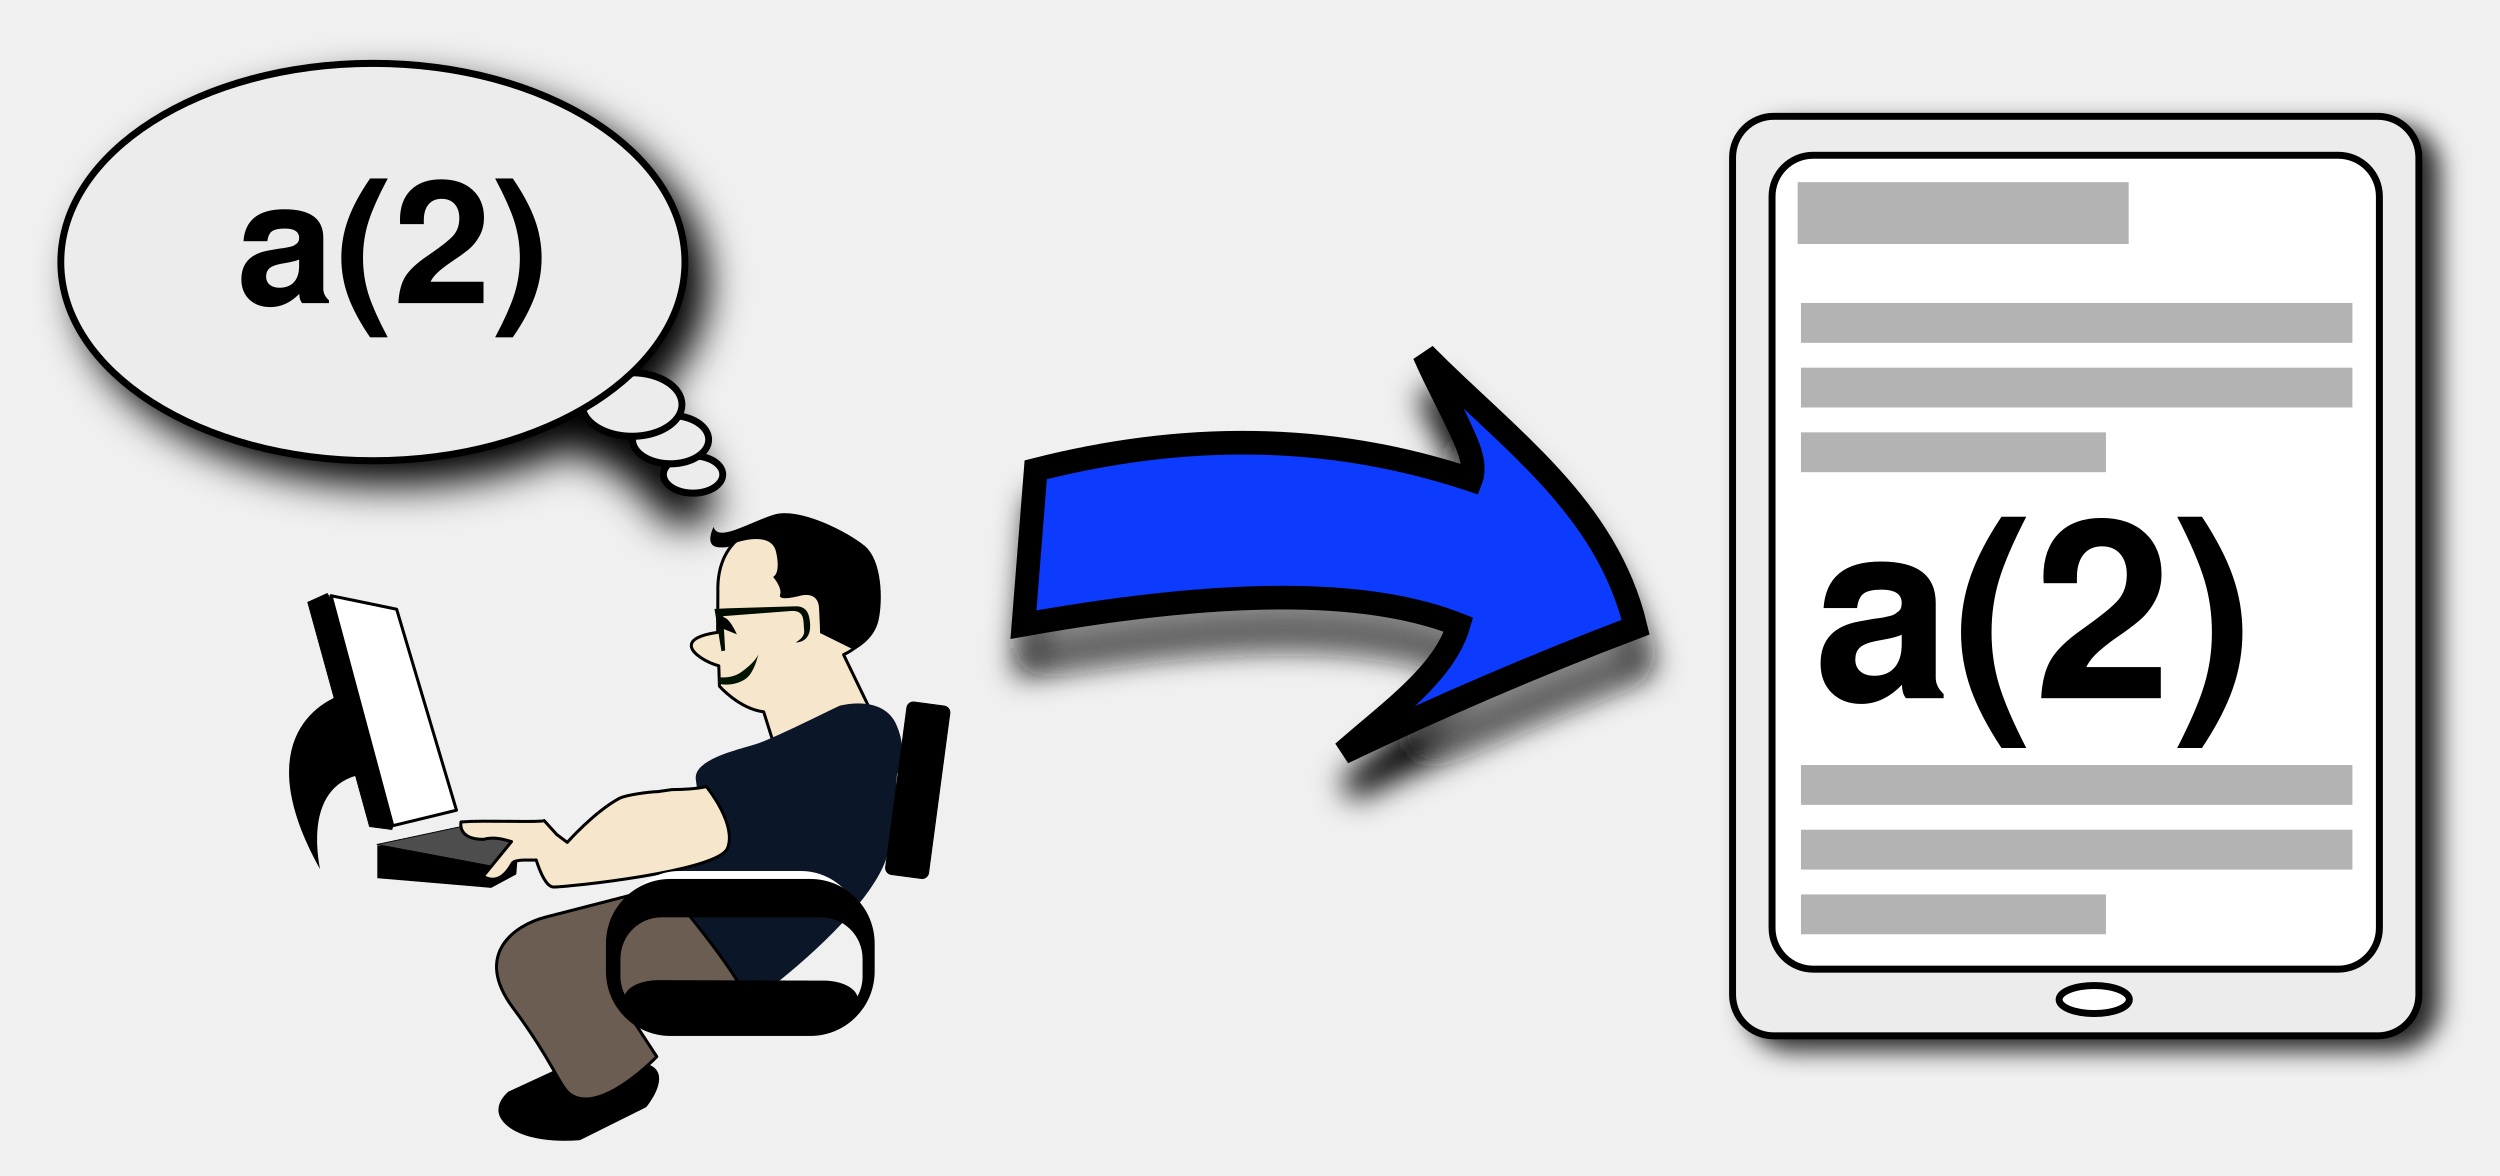
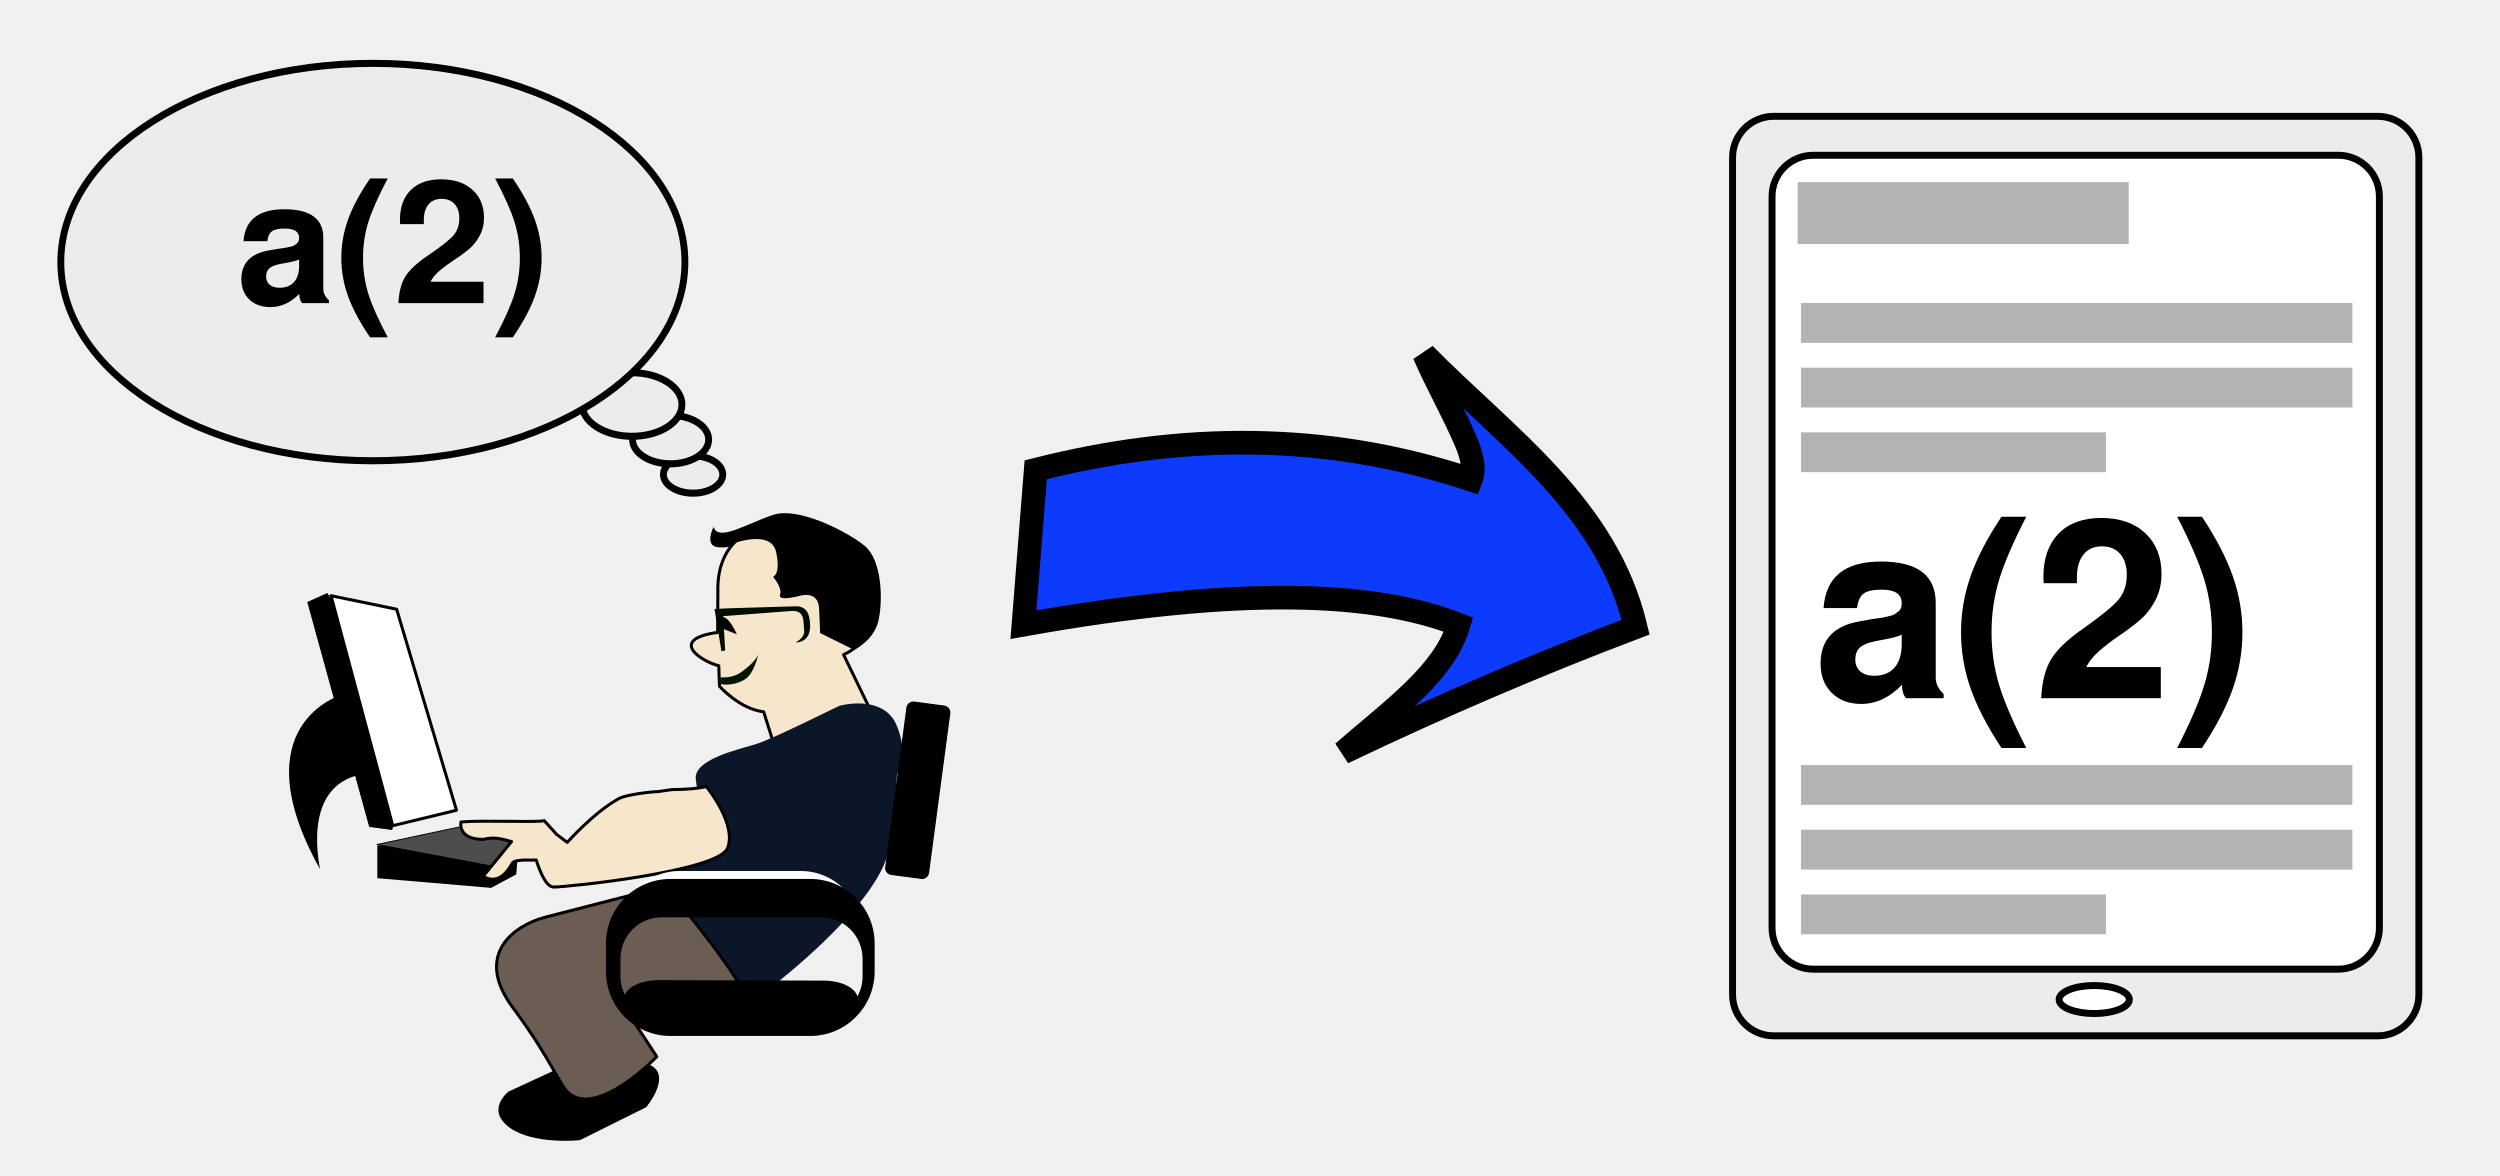
<svg xmlns="http://www.w3.org/2000/svg" width="719.003" height="338.095" viewBox="0 0 719.003 338.095" id="svg2" version="1.1">
  <defs id="defs4">
    <marker orient="auto" refY="0" refX="0" id="marker4949" style="overflow:visible">
      <path id="path4951" style="fill:#000000;fill-opacity:1;fill-rule:evenodd;stroke:#000000;stroke-width:0.625;stroke-linejoin:round;stroke-opacity:1" d="M 8.719,4.034 -2.207,0.016 8.719,-4.002 c -1.745,2.372 -1.735,5.617 -6e-7,8.035 z" transform="scale(-0.6,-0.6)" />
    </marker>
    <marker orient="auto" refY="0" refX="0" id="Arrow2Mend" style="overflow:visible">
      <path id="path4394" style="fill:#000000;fill-opacity:1;fill-rule:evenodd;stroke:#000000;stroke-width:0.625;stroke-linejoin:round;stroke-opacity:1" d="M 8.719,4.034 -2.207,0.016 8.719,-4.002 c -1.745,2.372 -1.735,5.617 -6e-7,8.035 z" transform="scale(-0.6,-0.6)" />
    </marker>
-     <filter id="filter3232">
-       <feGaussianBlur stdDeviation="4.328" id="feGaussianBlur3234" />
-     </filter>
-     <filter style="color-interpolation-filters:sRGB" id="filter4254" x="-0.042" width="1.084" y="-0.031" height="1.063">
-       <feGaussianBlur stdDeviation="5.22" id="feGaussianBlur4256" />
-     </filter>
-     <filter style="color-interpolation-filters:sRGB" id="filter4292" x="-0.072" width="1.144" y="-0.114" height="1.228">
-       <feGaussianBlur stdDeviation="9.54" id="feGaussianBlur4294" />
-     </filter>
  </defs>
  <g id="layer1" transform="translate(-1.904446,-79.23785)">
    <flowRoot xml:space="preserve" id="flowRoot3428" style="font-style:normal;font-variant:normal;font-weight:600;font-stretch:normal;font-size:40px;line-height:125%;font-family:FreeSans;-inkscape-font-specification:'FreeSans Semi-Bold';letter-spacing:0px;word-spacing:0px;fill:#000000;fill-opacity:1;stroke:none;stroke-width:1px;stroke-linecap:butt;stroke-linejoin:miter;stroke-opacity:1">
      <flowRegion id="flowRegion3430">
        <rect id="rect3432" width="550" height="264.286" x="197.143" y="310.934" style="font-style:normal;font-variant:normal;font-weight:600;font-stretch:normal;font-family:FreeSans;-inkscape-font-specification:'FreeSans Semi-Bold'" />
      </flowRegion>
      <flowPara id="flowPara3434" />
    </flowRoot>
    <g id="g3442" transform="matrix(0.6623463,0,0,0.6644586,310.2482,-11.89528)">
-       <rect ry="17.814" rx="17.871" y="192.568" x="294.381" height="398" width="298" id="rect3412" style="opacity:0.837;fill:#000000;fill-opacity:1;fill-rule:evenodd;stroke:#000000;stroke-width:3.015;stroke-linejoin:round;stroke-miterlimit:4;stroke-dasharray:none;stroke-dashoffset:0;filter:url(#filter4254)" />
      <rect style="opacity:1;fill:#ececec;fill-opacity:1;fill-rule:evenodd;stroke:#000000;stroke-width:3.015;stroke-linejoin:round;stroke-miterlimit:4;stroke-dasharray:none;stroke-dashoffset:0" id="rect3418" width="298" height="398" x="286.777" y="187.501" rx="17.871" ry="17.814" />
      <rect ry="17.814" rx="17.871" y="204.358" x="303.92" height="352.286" width="263.714" id="rect3420" style="opacity:1;fill:#ffffff;fill-opacity:1;fill-rule:evenodd;stroke:#000000;stroke-width:3.015;stroke-linejoin:round;stroke-miterlimit:4;stroke-dasharray:none;stroke-dashoffset:0" />
      <rect style="opacity:1;fill:#ffffff;fill-opacity:1;fill-rule:evenodd;stroke:#000000;stroke-width:3.015;stroke-linejoin:round;stroke-miterlimit:4;stroke-dasharray:none;stroke-dashoffset:0" id="rect3422" width="30.5" height="12.129" x="428.563" y="563.722" rx="17.871" ry="17.814" />
      <rect ry="0" rx="0" y="268.293" x="316.475" height="17.24" width="239.445" id="rect3359" style="opacity:1;fill:#b3b3b3;fill-opacity:1;fill-rule:evenodd;stroke:none;stroke-width:2;stroke-linejoin:round;stroke-miterlimit:4;stroke-dasharray:none;stroke-dashoffset:0" />
      <rect style="opacity:1;fill:#b3b3b3;fill-opacity:1;fill-rule:evenodd;stroke:none;stroke-width:2;stroke-linejoin:round;stroke-miterlimit:4;stroke-dasharray:none;stroke-dashoffset:0" id="rect3375" width="132.422" height="17.24" x="316.475" y="324.293" rx="0" ry="0" />
      <text id="text3396" y="439.356" x="320.675" style="font-style:normal;font-variant:normal;font-weight:600;font-stretch:normal;font-size:107.756px;line-height:125%;font-family:FreeSans;-inkscape-font-specification:'FreeSans Semi-Bold';letter-spacing:0px;word-spacing:0px;fill:#000000;fill-opacity:1;stroke:none;stroke-width:1px;stroke-linecap:butt;stroke-linejoin:miter;stroke-opacity:1" xml:space="preserve">
        <tspan style="font-style:normal;font-variant:normal;font-weight:600;font-stretch:normal;font-family:FreeSans;-inkscape-font-specification:'FreeSans Semi-Bold';letter-spacing:0px" y="439.356" x="320.675" id="tspan3398">a(2)</tspan>
      </text>
      <rect style="opacity:1;fill:#b3b3b3;fill-opacity:1;fill-rule:evenodd;stroke:none;stroke-width:2;stroke-linejoin:round;stroke-miterlimit:4;stroke-dasharray:none;stroke-dashoffset:0" id="rect3424" width="143.731" height="26.764" x="315.046" y="216.007" rx="0" ry="0" />
      <rect style="opacity:1;fill:#b3b3b3;fill-opacity:1;fill-rule:evenodd;stroke:none;stroke-width:2;stroke-linejoin:round;stroke-miterlimit:4;stroke-dasharray:none;stroke-dashoffset:0" id="rect3426" width="239.445" height="17.24" x="316.475" y="296.293" rx="0" ry="0" />
      <rect style="opacity:1;fill:#b3b3b3;fill-opacity:1;fill-rule:evenodd;stroke:none;stroke-width:2;stroke-linejoin:round;stroke-miterlimit:4;stroke-dasharray:none;stroke-dashoffset:0" id="rect3436" width="239.445" height="17.24" x="316.475" y="468.293" rx="0" ry="0" />
      <rect ry="0" rx="0" y="524.293" x="316.475" height="17.24" width="132.422" id="rect3438" style="opacity:1;fill:#b3b3b3;fill-opacity:1;fill-rule:evenodd;stroke:none;stroke-width:2;stroke-linejoin:round;stroke-miterlimit:4;stroke-dasharray:none;stroke-dashoffset:0" />
      <rect ry="0" rx="0" y="496.293" x="316.475" height="17.24" width="239.445" id="rect3440" style="opacity:1;fill:#b3b3b3;fill-opacity:1;fill-rule:evenodd;stroke:none;stroke-width:2;stroke-linejoin:round;stroke-miterlimit:4;stroke-dasharray:none;stroke-dashoffset:0" />
    </g>
    <g transform="translate(-179.2897,-193.9687)" id="layer1-6">
      <g transform="translate(91.429,4.2857)" id="g3236">
-         <path d="m 385.54,459.3 c 63.33,-11.33 101.34,-9.38 125.15,0 -4.08,14 -19.27,24.52 -33.23,36.77 27.4,-13.11 55.19,-25.08 84.15,-36.07 -8.34,-34.82 -36.77,-54.13 -60.81,-78.48 3.52,8.18 8.64,17.16 12.08,25.32 1.73,4.09 2.49,7.79 1.35,10.74 -41.72,-13.9 -83.44,-13.43 -125.16,-2.83 l -3.53,44.55 z" style="fill:#8e8e8e;fill-rule:evenodd;stroke:#000000;stroke-width:6.8;filter:url(#filter3232)" id="path2388" />
        <path d="m 384.11,448.58 c 63.34,-11.32 101.34,-9.38 125.16,0 -4.09,14.01 -19.27,24.53 -33.24,36.77 27.4,-13.1 55.19,-25.08 84.15,-36.06 -8.34,-34.83 -36.77,-54.14 -60.81,-78.49 3.52,8.19 8.65,17.16 12.08,25.32 1.73,4.09 2.49,7.8 1.35,10.74 -41.72,-13.89 -83.44,-13.43 -125.16,-2.83 l -3.53,44.55 z" style="fill:#0c3bfe;fill-rule:evenodd;stroke:#000000;stroke-width:6.8" id="path3194" />
      </g>
    </g>
    <g id="g4482">
      <g transform="matrix(-1,0,0,1,297.3316,-55.67223)" id="g4380">
-         <g transform="matrix(0.5973336,0,0,0.615415,52.1919,38.44954)" id="g4258" style="opacity:1;fill:#000000;stroke:#000000;stroke-width:1.702;filter:url(#filter4292)">
-           <ellipse ry="8.72" rx="14.287" cy="391.642" cx="77.502" id="ellipse4260" style="opacity:1;fill:#000000;fill-opacity:1;fill-rule:evenodd;stroke:#000000;stroke-width:3.299;stroke-linejoin:round;stroke-miterlimit:4;stroke-dasharray:none;stroke-dashoffset:0" />
-           <ellipse style="opacity:1;fill:#000000;fill-opacity:1;fill-rule:evenodd;stroke:#000000;stroke-width:3.299;stroke-linejoin:round;stroke-miterlimit:4;stroke-dasharray:none;stroke-dashoffset:0" id="ellipse4262" cx="88.323" cy="375.324" rx="18.323" ry="11.324" />
-           <ellipse ry="14.856" rx="24.037" cy="358.935" cx="106.895" id="ellipse4264" style="opacity:1;fill:#000000;fill-opacity:1;fill-rule:evenodd;stroke:#000000;stroke-width:3.299;stroke-linejoin:round;stroke-miterlimit:4;stroke-dasharray:none;stroke-dashoffset:0" />
-           <ellipse style="opacity:1;fill:#000000;fill-opacity:1;fill-rule:evenodd;stroke:#000000;stroke-width:3.299;stroke-linejoin:round;stroke-miterlimit:4;stroke-dasharray:none;stroke-dashoffset:0" id="ellipse4266" cx="218.282" cy="289.112" rx="150.246" ry="92.857" />
-         </g>
        <g id="g3482" transform="matrix(0.5973336,0,0,0.615415,49.80257,30.35463)">
          <ellipse style="opacity:1;fill:#ececec;fill-opacity:1;fill-rule:evenodd;stroke:#000000;stroke-width:3.299;stroke-linejoin:round;stroke-miterlimit:4;stroke-dasharray:none;stroke-dashoffset:0" id="ellipse3462" cx="77.502" cy="391.642" rx="14.287" ry="8.72" />
          <ellipse ry="11.324" rx="18.323" cy="375.324" cx="88.323" id="ellipse3460" style="opacity:1;fill:#ececec;fill-opacity:1;fill-rule:evenodd;stroke:#000000;stroke-width:3.299;stroke-linejoin:round;stroke-miterlimit:4;stroke-dasharray:none;stroke-dashoffset:0" />
          <ellipse style="opacity:1;fill:#ececec;fill-opacity:1;fill-rule:evenodd;stroke:#000000;stroke-width:3.299;stroke-linejoin:round;stroke-miterlimit:4;stroke-dasharray:none;stroke-dashoffset:0" id="ellipse3458" cx="106.895" cy="358.935" rx="24.037" ry="14.856" />
          <ellipse ry="92.857" rx="150.246" cy="292.362" cx="231.675" id="path3456" style="opacity:1;fill:#ececec;fill-opacity:1;fill-rule:evenodd;stroke:#000000;stroke-width:3.299;stroke-linejoin:round;stroke-miterlimit:4;stroke-dasharray:none;stroke-dashoffset:0" />
        </g>
      </g>
      <g transform="matrix(3.800931,0,0,3.800931,85.03295,-3587.893)" id="g4398">
        <g transform="matrix(0.9999974,0,0,1.001481,1.464254e-8,-3.625723)" id="g4400">
          <path style="color:#000000;fill:#000000" d="m 21.945,1047 -5.346,2.469 c 0,0 -1.753,1.37 0.078,2.708 1.832,1.338 5.34,0.956 5.34,0.956 l 5.01,-2.49 c 0,0 1.699,-2.033 0.617,-2.979 -1.082,-0.946 -6.017,-0.464 -5.699,-0.664 z" id="path4402" />
          <path style="fill:#000000;enable-background:new" d="m 17.339,1031.3 -0.146,1.752 -1.898,1.022 -8.615,-0.73 0,-2.482 10.659,0.438 z" id="path4404" />
          <path style="fill:#000000;enable-background:new" d="m 3.94,1019.5 c 0,0 -7.672,2.269 -1.606,13.142 0.101,0.18 -1.606,-6.279 3.212,-7.155 4.819,-0.876 -1.168,-5.841 -1.606,-5.987 z" id="path4406" />
          <path style="fill:#000000;stroke:#000000;stroke-width:0.076;enable-background:new" d="m 1.424,1012.5 1.46,-0.658 6.863,10.879 -1.972,6.936 -1.678,-0.219 -4.673,-16.938 z" id="path4408" />
          <path style="fill:#0b1728;enable-background:new" d="m 45.667,1021.7 c 0.584,0.73 0.402,5.834 -0.292,9.491 -0.555,2.926 -4.639,6.962 -8.163,9.812 -3.524,2.85 -5.58,1.066 -5.58,1.066 l -3.606,-8.697 0.459,-0.381 8.275,-8.225 8.907,-3.066 z" id="path4410" />
          <path style="fill:#f6e6cc;stroke:#000000;stroke-width:0.229;stroke-linecap:round;stroke-linejoin:round;enable-background:new" d="m 37.239,1006.6 c -2.865,0.07 -4.883,1.815 -4.791,5.114 l -0.017,3.058 c -0.789,0.106 -1.994,0.367 -1.994,0.997 0,0.601 1.215,1.31 2.08,1.526 l 0.049,1.539 c 0,0 1.502,1.717 3.348,1.939 l 1.249,3.97 6.753,-4.253 -1.957,-4.038 c 0.683,-0.307 1.662,-0.957 2.074,-2.277 0.666,-2.133 0.557,-4.433 -2.109,-6.299 -0.833,-0.583 -3.384,-1.307 -4.687,-1.275 z" id="path4412" />
          <path style="fill:#0b1728;enable-background:new" d="m 41.726,1020.3 c 0,0 3.212,-0.876 4.234,1.46 1.022,2.336 0.292,4.673 -2.19,5.841 -2.482,1.168 -9.345,4.234 -9.345,4.234 0,0 -0.292,0.438 -1.46,0.146 -1.168,-0.292 -2.044,-4.673 -2.19,-6.133 -0.146,-1.46 3.066,-2.19 4.527,-2.628 1.46,-0.438 6.863,-3.212 6.425,-2.92 z" id="path4414" />
          <path d="m 38.295,1012.8 -5.142,0.154 -0.961,0.046 0.526,3.192 0.281,-0.054 -0.145,-2.594 5.124,-0.389 c 1.109,-0.08 0.916,0.828 0.998,1.459 0.094,0.727 -1.026,0.998 -0.463,0.907 0.564,-0.091 1.125,-0.541 0.843,-1.905 -0.141,-0.682 -0.618,-0.837 -1.061,-0.816 z" style="fill:#000c00;enable-background:new" id="path4416" />
          <path style="fill:#ffffff;stroke:#000000;stroke-width:0.229;stroke-linecap:round;stroke-linejoin:round;enable-background:new" d="m 3.177,1012 4.965,1.022 4.527,15.186 -4.819,1.168 -4.673,-17.376 z" id="path4418" />
          <path style="fill:#4d4d4d;stroke:#000000;stroke-width:0.072;enable-background:new" d="m 17.882,1030.8 -4.38,-1.46 -6.863,1.46 9.345,1.752 1.898,-1.752 z" id="path4420" />
          <path style="fill:#f6e6cc;stroke:#000000;stroke-width:0.229;stroke-linecap:round;stroke-linejoin:round;enable-background:new" d="m 27.929,1026.8 c -0.664,0.012 -2.463,0.256 -2.938,0.511 -1.898,1.022 -3.939,3.327 -3.939,3.327 l -0.85,-0.639 -0.006,-0.025 -0.899,-0.99 c -0.115,0.171 -4.574,-0.039 -6.286,0.11 0,0 -0.3,1.315 1.688,1.317 0.777,-0.208 1.385,-0.046 2.138,0.166 l -2.138,2.61 c 0,0 1.155,0.944 2.177,-0.955 0.211,-0.391 1.612,-0.211 1.824,-0.27 0.313,0.981 0.776,2.05 1.33,2.05 1.022,0 12.412,-1.172 13.142,-2.924 0.73,-1.752 -1.461,-4.526 -1.607,-4.672 0,0 -0.61,0.215 -2.601,0.235 l -1.036,0.148 1.07e-4,0 z" id="path4422" />
          <path style="fill:#001400;enable-background:new" d="m 35.515,1016.4 c -0.061,0.186 -0.301,0.651 -1.28,1.36 -0.55,0.398 -1.204,0.455 -1.773,0.394 l 0,0.486 c 0.857,0.216 1.673,-0.052 2.111,-0.376 0.613,-0.454 0.89,-1.627 0.942,-1.865 z" id="path4424" />
          <path style="color:#000000;fill:#000000" d="m 32.355,1014.3 1.532,0.62 c 0,0 -1.058,-2.444 -1.532,-0.62 z" id="path4426" />
          <path style="color:#000000;fill:#6c5d53;stroke:#000000;stroke-width:0.229;stroke-linecap:round;stroke-linejoin:round" d="m 28.292,1034 -8.872,2.28 c -2.35,0.604 -5.493,2.798 -2.487,6.84 3.006,4.042 3.546,5.958 4.312,6.53 2.254,1.684 6.582,-2.824 6.582,-2.824 l -2.892,-4.41 c 0,0 8.623,0.187 9.452,-0.021 0.829,-0.207 -5.473,-8.188 -6.094,-8.395 z" id="path4428" />
          <rect rx="0.49" ry="0.49" style="color:#000000;fill:#000000;stroke:#000000;stroke-width:0.091" transform="matrix(0.9912697,0.1318499,-0.13207,0.9912404,0,0)" height="13.126" width="3.26" y="1004.9" x="181.12" id="rect4430" />
          <path style="color:#000000;text-indent:0;text-transform:none;block-progression:tb;fill:#ffffff" d="m 29.547,1032.8 c -2.551,0 -4.613,2.08 -4.613,4.642 l 18.403,0 c 0,-2.562 -2.061,-4.642 -4.613,-4.642 l -9.178,0 z m 0,0.759 9.178,0 c 2.145,0 3.857,1.727 3.857,3.883 l -16.891,0 c 0,-2.156 1.712,-3.883 3.857,-3.883 z" id="path4432" />
          <path style="color:#000000;fill:#000000" d="m 28.858,1033.4 c -2.705,0 -4.879,2.183 -4.879,4.888 l 0,2.086 c 0,2.705 2.174,4.888 4.879,4.888 l 10.575,0 c 2.705,0 4.879,-2.183 4.879,-4.888 l 0,-2.086 c 0,-2.705 -2.174,-4.888 -4.879,-4.888 l -10.575,0 z m -0.662,2.902 12.071,0 c 1.732,0 3.129,1.396 3.129,3.129 l 0,1.333 c 0,0.553 -0.14,1.065 -0.39,1.514 -0.179,-0.673 -1.24,-1.193 -2.539,-1.197 l -12.506,-0.037 c -1.263,0 -2.315,0.471 -2.548,1.115 -0.21,-0.422 -0.336,-0.891 -0.336,-1.397 l 0,-1.333 c 0,-1.732 1.387,-3.129 3.12,-3.129 z" id="path4434" />
          <path style="color:#000000;fill:#000000" d="m 32.122,1006.8 c 0,0 -0.757,1.465 0.378,1.542 1.135,0.078 1.173,-0.308 1.173,-0.308 0,0 2.799,-1.041 3.178,0.655 0.378,1.697 -0.227,1.889 -0.227,1.889 0,0 0.719,0.81 0.53,1.35 -0.189,0.54 1.513,0.077 1.513,0.077 0,0 1.362,-0.424 1.437,0.925 0.076,1.35 0.076,1.89 0.076,1.89 l 2.572,1.272 c 0,0 1.513,-0.694 1.853,-2.237 0.34,-1.542 0.265,-4.55 -1.059,-5.63 -1.324,-1.08 -4.955,-2.93 -6.847,-2.352 -1.891,0.578 -4.237,2.121 -4.577,0.925 z" id="path4436" />
        </g>
      </g>
      <text transform="scale(1.016177,0.9840804)" id="text3396-0" y="169.116" x="68.186" style="font-style:normal;font-variant:normal;font-weight:600;font-stretch:normal;font-size:49.981px;line-height:125%;font-family:FreeSans;-inkscape-font-specification:'FreeSans Semi-Bold';letter-spacing:0px;word-spacing:0px;fill:#000000;fill-opacity:1;stroke:none;stroke-width:1px;stroke-linecap:butt;stroke-linejoin:miter;stroke-opacity:1" xml:space="preserve">
        <tspan style="font-style:normal;font-variant:normal;font-weight:600;font-stretch:normal;font-family:FreeSans;-inkscape-font-specification:'FreeSans Semi-Bold';letter-spacing:0px" y="169.116" x="68.186" id="tspan3398-4">a(2)</tspan>
      </text>
    </g>
  </g>
</svg>
